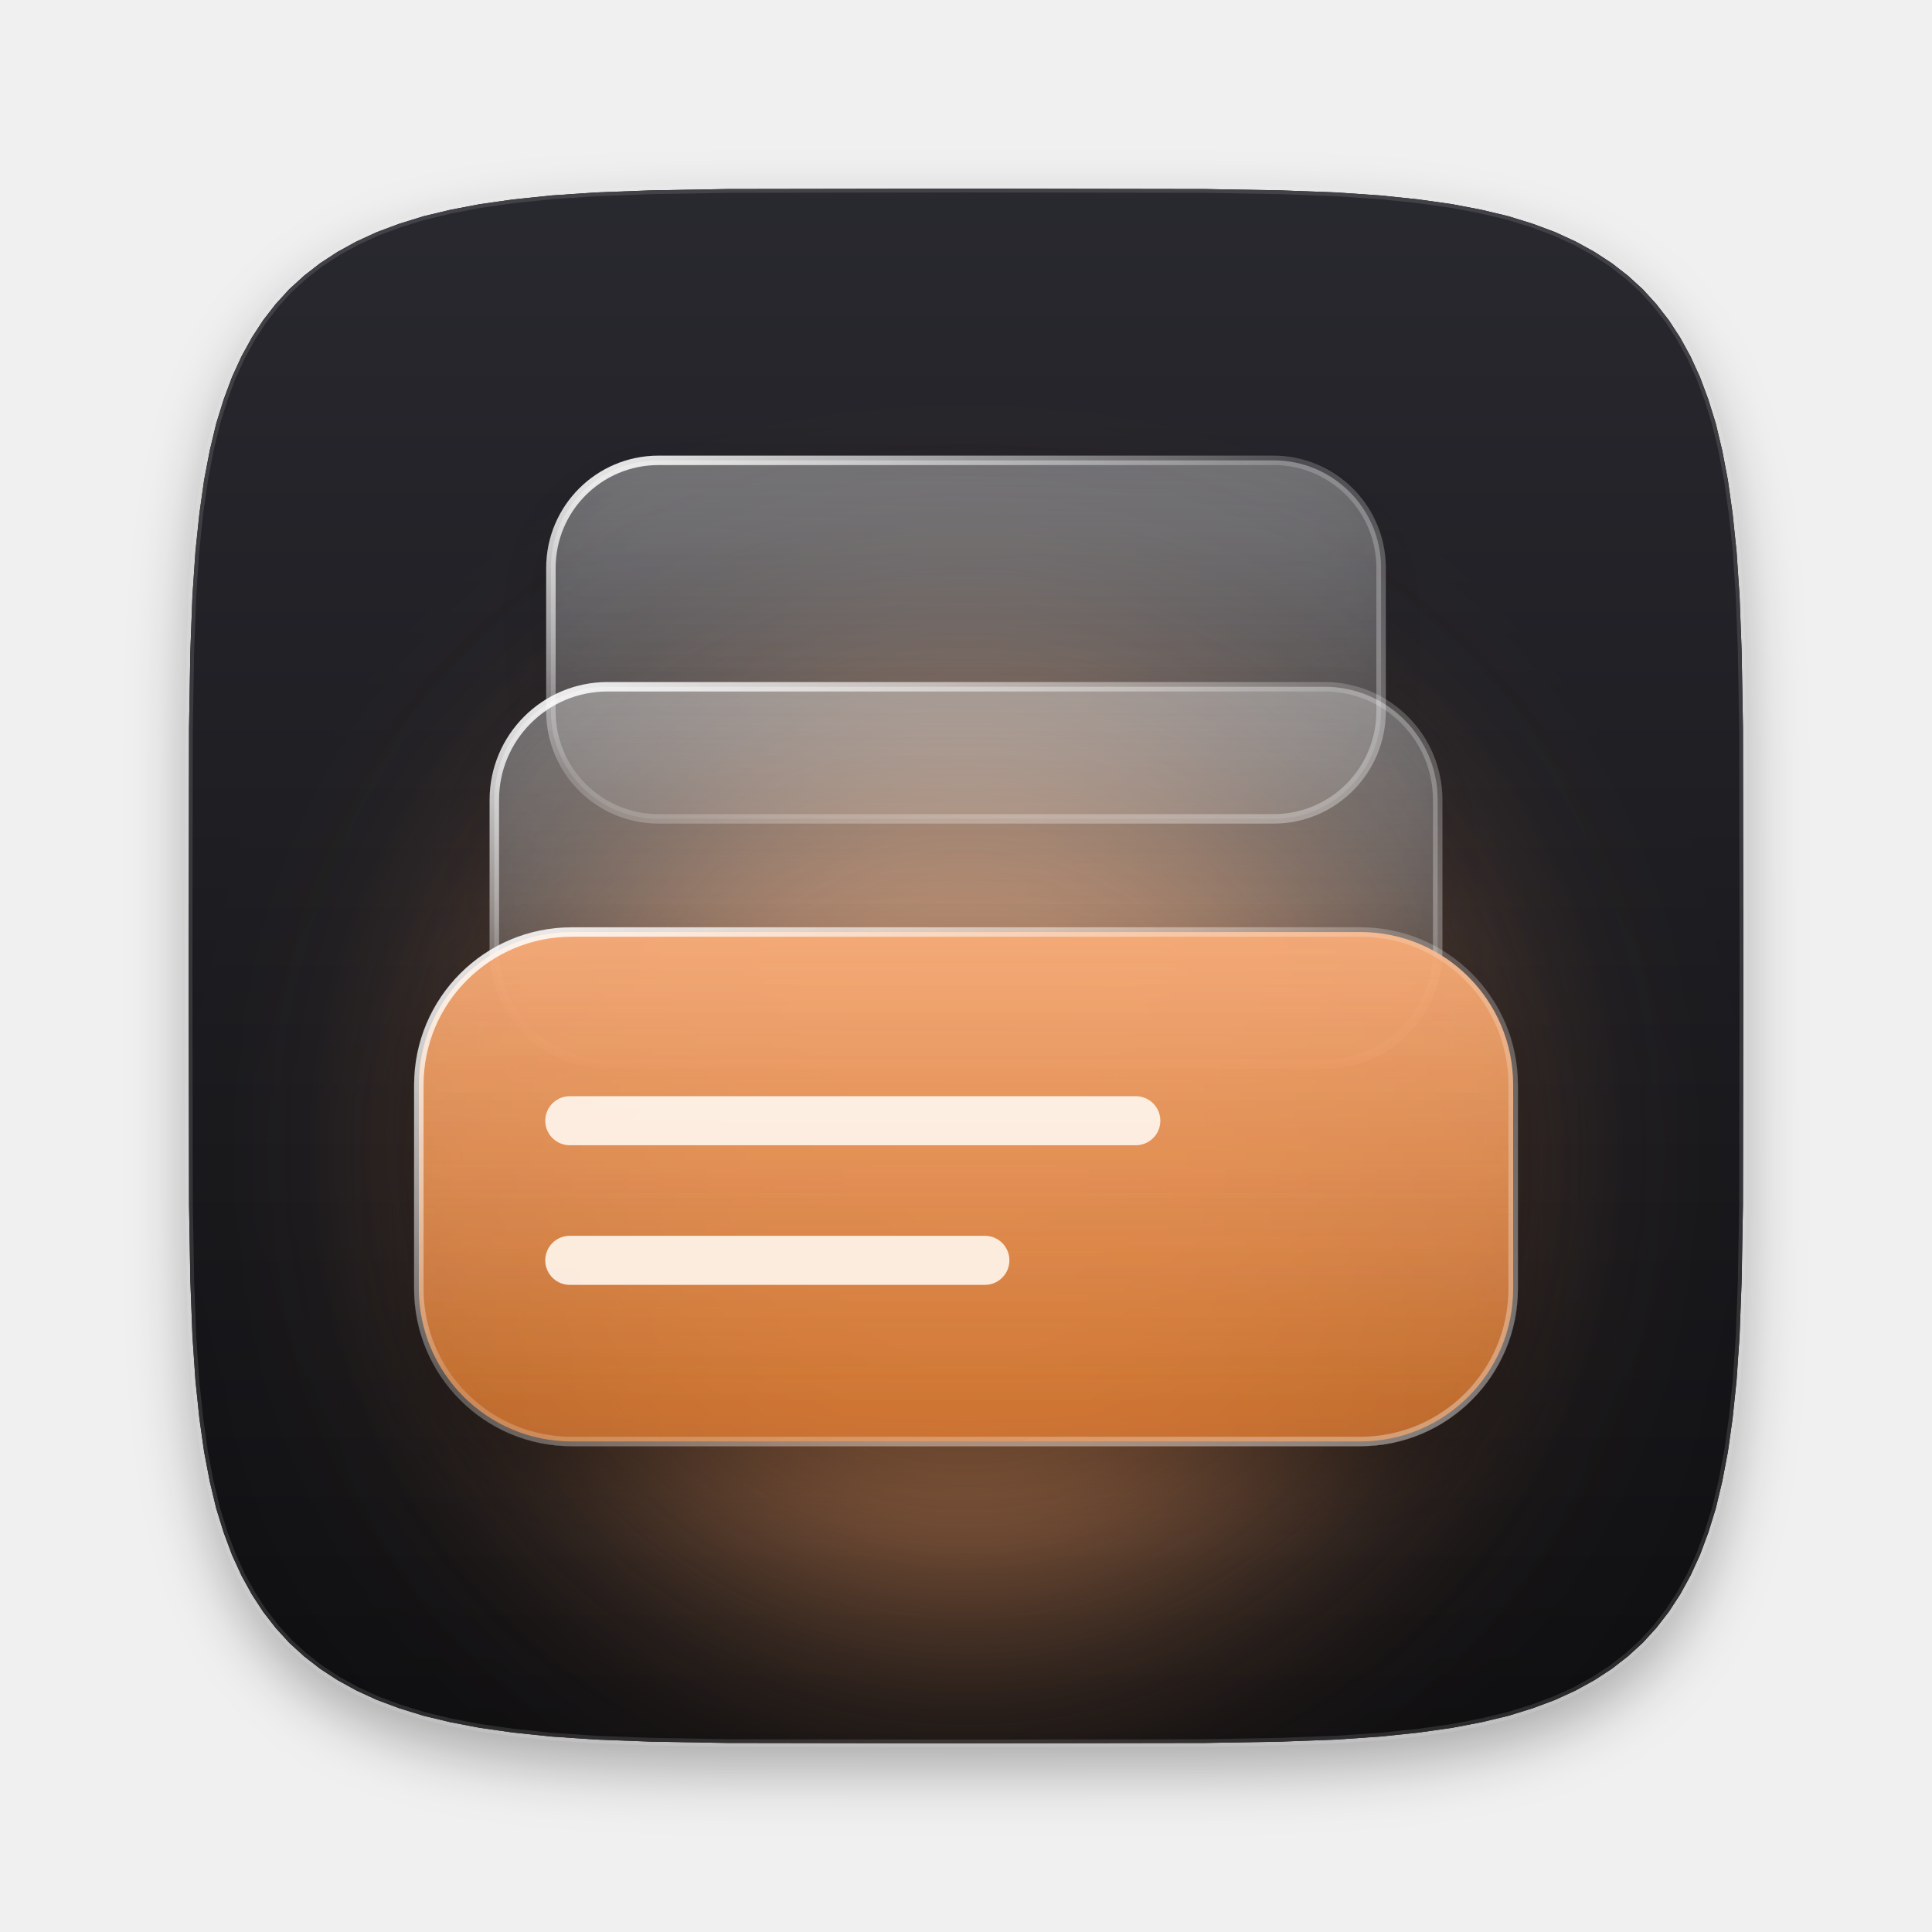
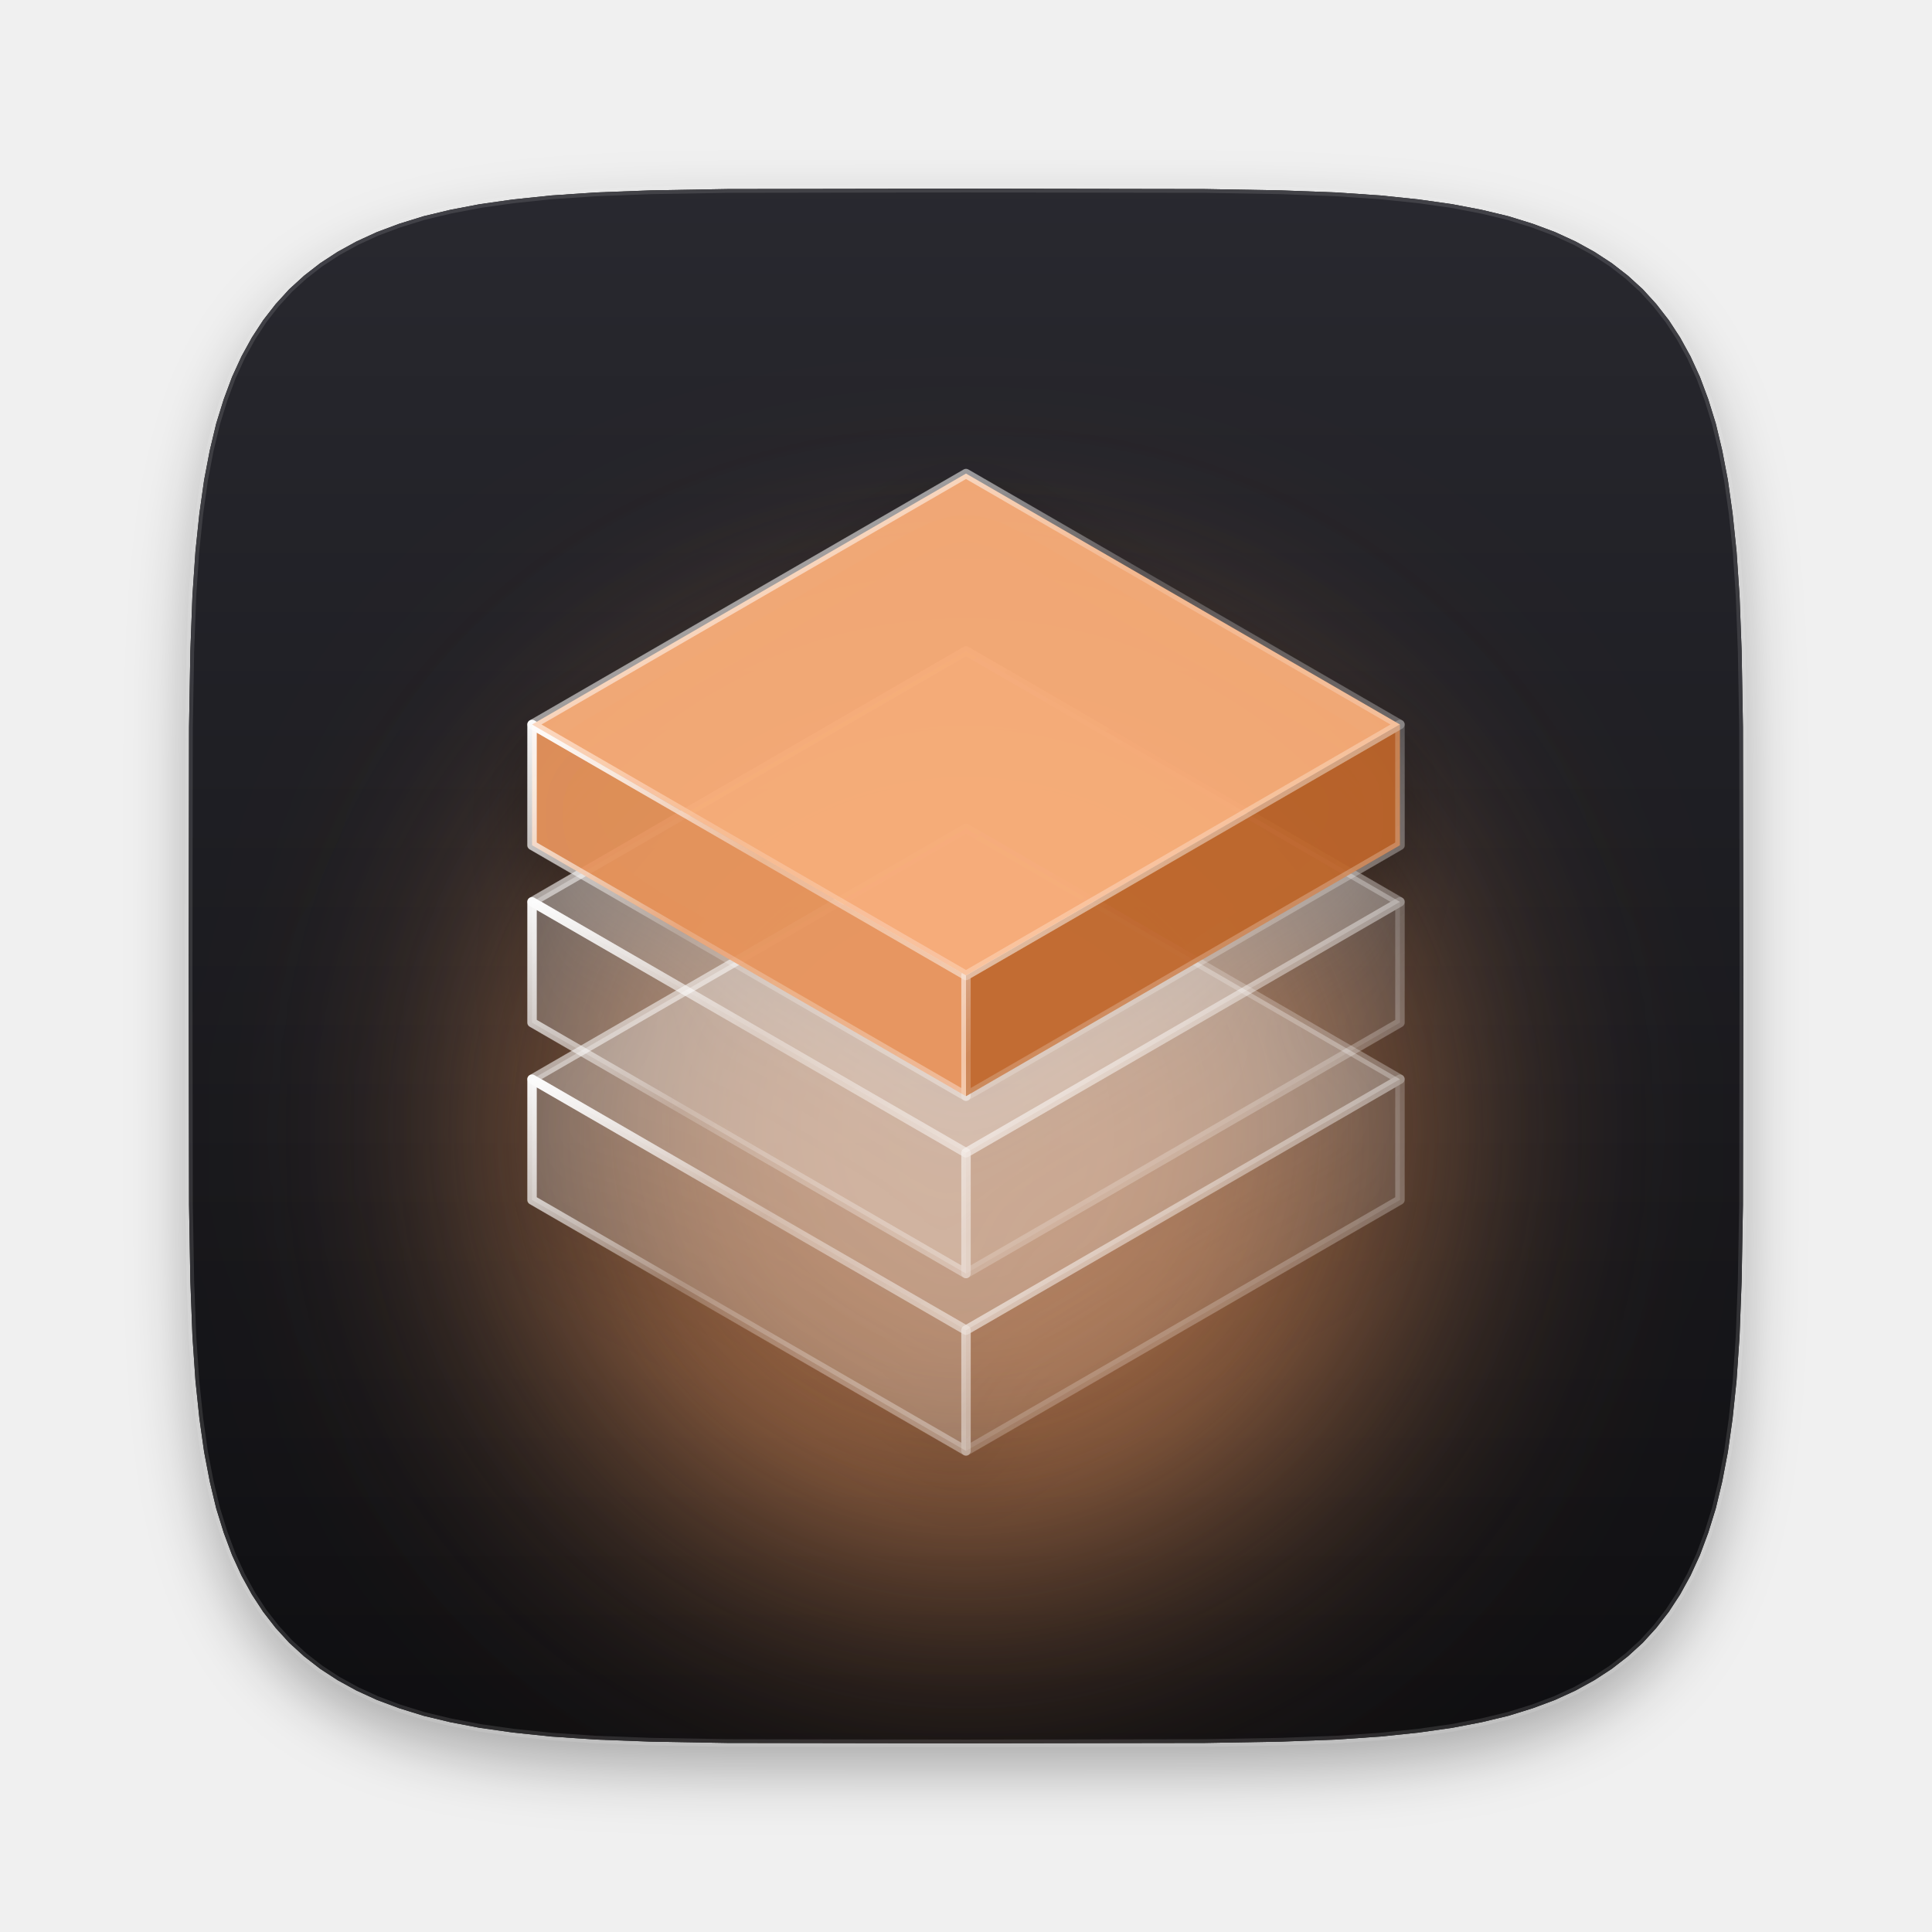
<svg xmlns="http://www.w3.org/2000/svg" width="1024" height="1024" viewBox="0 0 1024 1024">
  <defs>
-     <clipPath id="i81c">
+     <clipPath id="i117sq">
      <path d="M924.0 512.0L923.8 638.6L923.1 679.0L922.0 708.2L920.4 731.8L918.3 751.9L915.8 769.6L912.8 785.3L909.4 799.5L905.4 812.4L901.0 824.2L896.0 835.1L890.5 845.1L884.5 854.3L877.9 862.8L870.7 870.7L862.8 877.9L854.3 884.5L845.1 890.5L835.1 896.0L824.2 901.0L812.4 905.4L799.5 909.4L785.3 912.8L769.6 915.8L751.9 918.3L731.8 920.4L708.2 922.0L679.0 923.1L638.6 923.8L512.0 924.0L385.4 923.8L345.0 923.1L315.8 922.0L292.2 920.4L272.1 918.3L254.4 915.8L238.7 912.8L224.5 909.4L211.6 905.4L199.8 901.0L188.9 896.0L178.9 890.5L169.7 884.5L161.2 877.9L153.3 870.7L146.1 862.8L139.5 854.3L133.5 845.1L128.0 835.1L123.0 824.2L118.6 812.4L114.6 799.5L111.2 785.3L108.2 769.6L105.7 751.9L103.6 731.8L102.0 708.2L100.9 679.0L100.2 638.6L100.0 512.0L100.2 385.4L100.9 345.0L102.0 315.8L103.6 292.2L105.7 272.1L108.2 254.4L111.2 238.7L114.6 224.5L118.6 211.6L123.0 199.8L128.0 188.9L133.5 178.9L139.5 169.7L146.1 161.2L153.3 153.3L161.2 146.1L169.7 139.5L178.9 133.5L188.9 128.0L199.8 123.0L211.6 118.6L224.5 114.6L238.7 111.2L254.4 108.2L272.1 105.7L292.2 103.6L315.8 102.0L345.0 100.9L385.4 100.2L512.0 100.0L638.6 100.2L679.0 100.9L708.2 102.0L731.8 103.6L751.9 105.7L769.6 108.2L785.3 111.2L799.5 114.6L812.4 118.6L824.2 123.0L835.1 128.0L845.1 133.5L854.3 139.5L862.8 146.1L870.7 153.3L877.9 161.2L884.5 169.7L890.5 178.9L896.0 188.9L901.0 199.8L905.4 211.6L909.4 224.5L912.8 238.7L915.8 254.4L918.3 272.1L920.4 292.2L922.0 315.8L923.1 345.0L923.8 385.4Z" />
    </clipPath>
-     <filter id="i81f" x="-10%" y="-10%" width="120%" height="125%">
+     <filter id="i117f" x="-10%" y="-10%" width="120%" height="125%">
      <feDropShadow dx="0" dy="14" stdDeviation="16" flood-color="#000" flood-opacity=".3" />
    </filter>
-     <linearGradient id="i81vb" x1="0" y1="0" x2="0" y2="1">
+     <linearGradient id="i117vb" x1="0" y1="0" x2="0" y2="1">
      <stop offset="0" stop-color="#2C2C33" />
      <stop offset="1" stop-color="#0B0B0D" />
    </linearGradient>
-     <filter id="i81blur" x="-50%" y="-50%" width="200%" height="200%">
+     <filter id="i117blur" x="-50%" y="-50%" width="200%" height="200%">
      <feGaussianBlur stdDeviation="80" />
    </filter>
-     <linearGradient id="i81gf" x1="0" y1="0" x2="0" y2="1">
+     <linearGradient id="i117gf" x1="0" y1="0" x2="0" y2="1">
      <stop offset="0" stop-color="#fff" stop-opacity=".34" />
      <stop offset="1" stop-color="#fff" stop-opacity=".10" />
    </linearGradient>
-     <linearGradient id="i81gs" x1="0" y1="0" x2="1" y2="1">
+     <linearGradient id="i117gs" x1="0" y1="0" x2="1" y2="1">
      <stop offset="0" stop-color="#fff" stop-opacity=".95" />
      <stop offset=".45" stop-color="#fff" stop-opacity=".18" />
      <stop offset="1" stop-color="#fff" stop-opacity=".35" />
    </linearGradient>
-     <linearGradient id="i81of" x1="0" y1="0" x2="0" y2="1">
+     <linearGradient id="i117of" x1="0" y1="0" x2="0" y2="1">
      <stop offset="0" stop-color="#F7AC78" stop-opacity=".96" />
      <stop offset="1" stop-color="#D9782F" stop-opacity=".82" />
    </linearGradient>
-     <filter id="i81gsh" x="-20%" y="-20%" width="140%" height="160%">
+     <filter id="i117gsh" x="-20%" y="-20%" width="140%" height="160%">
      <feDropShadow dx="0" dy="18" stdDeviation="18" flood-color="#000" flood-opacity=".35" />
    </filter>
  </defs>
-   <path d="M924.0 512.0L923.8 638.6L923.1 679.0L922.0 708.2L920.4 731.8L918.3 751.9L915.8 769.6L912.8 785.3L909.4 799.5L905.4 812.4L901.0 824.2L896.0 835.1L890.5 845.1L884.5 854.3L877.9 862.8L870.7 870.7L862.8 877.9L854.3 884.5L845.1 890.5L835.1 896.0L824.2 901.0L812.4 905.4L799.5 909.4L785.3 912.8L769.6 915.8L751.9 918.3L731.8 920.4L708.2 922.0L679.0 923.1L638.6 923.8L512.0 924.0L385.4 923.8L345.0 923.1L315.8 922.0L292.2 920.4L272.1 918.3L254.4 915.8L238.7 912.8L224.5 909.4L211.6 905.4L199.8 901.0L188.9 896.0L178.9 890.5L169.7 884.5L161.2 877.9L153.3 870.7L146.1 862.8L139.5 854.3L133.5 845.1L128.0 835.1L123.0 824.2L118.6 812.4L114.6 799.5L111.2 785.3L108.2 769.6L105.7 751.9L103.6 731.8L102.0 708.2L100.9 679.0L100.2 638.6L100.0 512.0L100.2 385.4L100.9 345.0L102.0 315.8L103.6 292.2L105.7 272.1L108.2 254.4L111.2 238.7L114.6 224.5L118.6 211.6L123.0 199.8L128.0 188.9L133.5 178.9L139.5 169.7L146.1 161.2L153.3 153.3L161.2 146.1L169.7 139.5L178.9 133.5L188.9 128.0L199.8 123.0L211.6 118.6L224.5 114.6L238.7 111.2L254.4 108.2L272.1 105.7L292.2 103.6L315.8 102.0L345.0 100.9L385.4 100.2L512.0 100.0L638.6 100.2L679.0 100.9L708.2 102.0L731.8 103.6L751.9 105.7L769.6 108.2L785.3 111.2L799.5 114.6L812.4 118.6L824.2 123.0L835.1 128.0L845.1 133.5L854.3 139.5L862.8 146.1L870.7 153.3L877.9 161.2L884.5 169.7L890.5 178.9L896.0 188.9L901.0 199.8L905.4 211.6L909.4 224.5L912.8 238.7L915.8 254.4L918.3 272.1L920.4 292.2L922.0 315.8L923.1 345.0L923.8 385.4Z" fill="#000" filter="url(#i81f)" />
-   <g clip-path="url(#i81c)">
-     <rect width="1024" height="1024" fill="url(#i81vb)" />
-     <circle cx="512" cy="610" r="230" fill="#E8945C" opacity=".75" filter="url(#i81blur)" />
-     <rect x="292" y="244" width="440" height="190" rx="57" fill="url(#i81gf)" stroke="url(#i81gs)" stroke-width="5" filter="url(#i81gsh)" />
-     <rect x="262" y="364" width="500" height="200" rx="60" fill="url(#i81gf)" stroke="url(#i81gs)" stroke-width="5" filter="url(#i81gsh)" />
-     <rect x="222" y="494" width="580" height="270" rx="81" fill="url(#i81of)" stroke="url(#i81gs)" stroke-width="5" filter="url(#i81gsh)" />
-     <g stroke="#FFF7EF" stroke-width="26" stroke-linecap="round" stroke-opacity=".9">
-       <path d="M302 594H602" />
-       <path d="M302 668H522" />
+   <path d="M924.0 512.0L923.8 638.6L923.1 679.0L922.0 708.2L920.4 731.8L918.3 751.9L915.8 769.6L912.8 785.3L909.4 799.5L905.4 812.4L901.0 824.2L896.0 835.1L890.5 845.1L884.5 854.3L877.9 862.8L870.7 870.7L862.8 877.9L854.3 884.5L845.1 890.5L835.1 896.0L824.2 901.0L812.4 905.4L799.5 909.4L785.3 912.8L769.6 915.8L751.9 918.3L731.8 920.4L708.2 922.0L679.0 923.1L638.6 923.8L512.0 924.0L385.4 923.8L345.0 923.1L315.8 922.0L292.2 920.4L272.1 918.3L254.4 915.8L238.7 912.8L224.5 909.4L211.6 905.4L199.8 901.0L188.9 896.0L178.9 890.5L169.7 884.5L161.2 877.9L153.3 870.7L146.1 862.8L139.5 854.3L133.5 845.1L128.0 835.1L123.0 824.2L118.6 812.4L114.6 799.5L111.2 785.3L108.2 769.6L105.7 751.9L103.6 731.8L102.0 708.2L100.9 679.0L100.2 638.6L100.0 512.0L100.2 385.4L100.9 345.0L102.0 315.8L103.6 292.2L105.7 272.1L108.2 254.4L111.2 238.7L114.6 224.5L118.6 211.6L123.0 199.8L128.0 188.9L133.5 178.9L139.5 169.7L146.1 161.2L153.3 153.3L161.2 146.1L169.7 139.5L178.9 133.5L188.9 128.0L199.8 123.0L211.6 118.6L224.5 114.6L238.7 111.2L254.4 108.2L272.1 105.7L292.2 103.6L315.8 102.0L345.0 100.9L385.4 100.2L512.0 100.0L638.6 100.2L679.0 100.9L708.2 102.0L731.8 103.6L751.9 105.7L769.6 108.2L785.3 111.2L799.5 114.6L812.4 118.6L824.2 123.0L835.1 128.0L845.1 133.5L854.3 139.5L862.8 146.1L870.7 153.3L877.9 161.2L884.5 169.7L890.5 178.9L896.0 188.9L901.0 199.8L905.4 211.6L909.4 224.5L912.8 238.7L915.8 254.4L918.3 272.1L920.4 292.2L922.0 315.8L923.1 345.0L923.8 385.4Z" fill="#000" filter="url(#i117f)" />
+   <g clip-path="url(#i117sq)">
+     <rect width="1024" height="1024" fill="url(#i117vb)" />
+     <circle cx="512" cy="600" r="230" fill="#E8945C" opacity=".75" filter="url(#i117blur)" />
+     <g filter="url(#i117gsh)">
+       <polygon points="282.0,572.0 512.0,705.0 512.0,769.0 282.0,636.0" fill="#fff" fill-opacity="0.2" stroke="url(#i117gs)" stroke-width="5" stroke-linejoin="round" />
+       <polygon points="512.0,705.0 742.0,572.0 742.0,636.0 512.0,769.0" fill="#fff" fill-opacity="0.1" stroke="url(#i117gs)" stroke-width="5" stroke-linejoin="round" />
+       <polygon points="512.0,439.0 742.0,572.0 512.0,705.0 282.0,572.0" fill="#fff" fill-opacity="0.3" stroke="url(#i117gs)" stroke-width="5" stroke-linejoin="round" />
+       <polygon points="282.0,478.0 512.0,611.0 512.0,675.0 282.0,542.0" fill="#fff" fill-opacity="0.2" stroke="url(#i117gs)" stroke-width="5" stroke-linejoin="round" />
+       <polygon points="512.0,611.0 742.0,478.0 742.0,542.0 512.0,675.0" fill="#fff" fill-opacity="0.1" stroke="url(#i117gs)" stroke-width="5" stroke-linejoin="round" />
+       <polygon points="512.0,345.0 742.0,478.0 512.0,611.0 282.0,478.0" fill="#fff" fill-opacity="0.3" stroke="url(#i117gs)" stroke-width="5" stroke-linejoin="round" />
+       <polygon points="282.0,384.0 512.0,517.0 512.0,581.0 282.0,448.0" fill="#E8945C" fill-opacity="0.92" stroke="url(#i117gs)" stroke-width="5" stroke-linejoin="round" />
+       <polygon points="512.0,517.0 742.0,384.0 742.0,448.0 512.0,581.0" fill="#C0662A" fill-opacity="0.92" stroke="url(#i117gs)" stroke-width="5" stroke-linejoin="round" />
+       <polygon points="512.0,251.0 742.0,384.0 512.0,517.0 282.0,384.0" fill="#F7AC78" fill-opacity="0.96" stroke="url(#i117gs)" stroke-width="5" stroke-linejoin="round" />
    </g>
  </g>
  <path d="M924.0 512.0L923.8 638.6L923.1 679.0L922.0 708.2L920.4 731.8L918.3 751.9L915.8 769.6L912.8 785.3L909.4 799.5L905.4 812.4L901.0 824.2L896.0 835.1L890.5 845.1L884.5 854.3L877.9 862.8L870.7 870.7L862.8 877.9L854.3 884.5L845.1 890.5L835.1 896.0L824.2 901.0L812.4 905.4L799.5 909.4L785.3 912.8L769.6 915.8L751.9 918.3L731.8 920.4L708.2 922.0L679.0 923.1L638.6 923.8L512.0 924.0L385.4 923.8L345.0 923.1L315.8 922.0L292.2 920.4L272.1 918.3L254.4 915.8L238.7 912.8L224.5 909.4L211.6 905.4L199.8 901.0L188.9 896.0L178.9 890.5L169.7 884.5L161.2 877.9L153.3 870.7L146.1 862.8L139.5 854.3L133.5 845.1L128.0 835.1L123.0 824.2L118.6 812.4L114.6 799.5L111.2 785.3L108.2 769.6L105.7 751.9L103.6 731.8L102.0 708.2L100.9 679.0L100.2 638.6L100.0 512.0L100.2 385.4L100.9 345.0L102.0 315.8L103.6 292.2L105.7 272.1L108.2 254.4L111.2 238.7L114.6 224.5L118.6 211.6L123.0 199.8L128.0 188.9L133.5 178.9L139.5 169.7L146.1 161.2L153.3 153.3L161.2 146.1L169.7 139.5L178.9 133.5L188.9 128.0L199.8 123.0L211.6 118.6L224.5 114.6L238.7 111.2L254.4 108.2L272.1 105.7L292.2 103.6L315.8 102.0L345.0 100.9L385.4 100.2L512.0 100.0L638.6 100.2L679.0 100.9L708.2 102.0L731.8 103.6L751.9 105.7L769.6 108.2L785.3 111.2L799.5 114.6L812.4 118.6L824.2 123.0L835.1 128.0L845.1 133.5L854.3 139.5L862.8 146.1L870.7 153.3L877.9 161.2L884.5 169.7L890.5 178.9L896.0 188.9L901.0 199.8L905.4 211.6L909.4 224.5L912.8 238.7L915.8 254.4L918.3 272.1L920.4 292.2L922.0 315.8L923.1 345.0L923.8 385.4Z" fill="none" stroke="#fff" stroke-opacity=".12" stroke-width="4" />
</svg>
